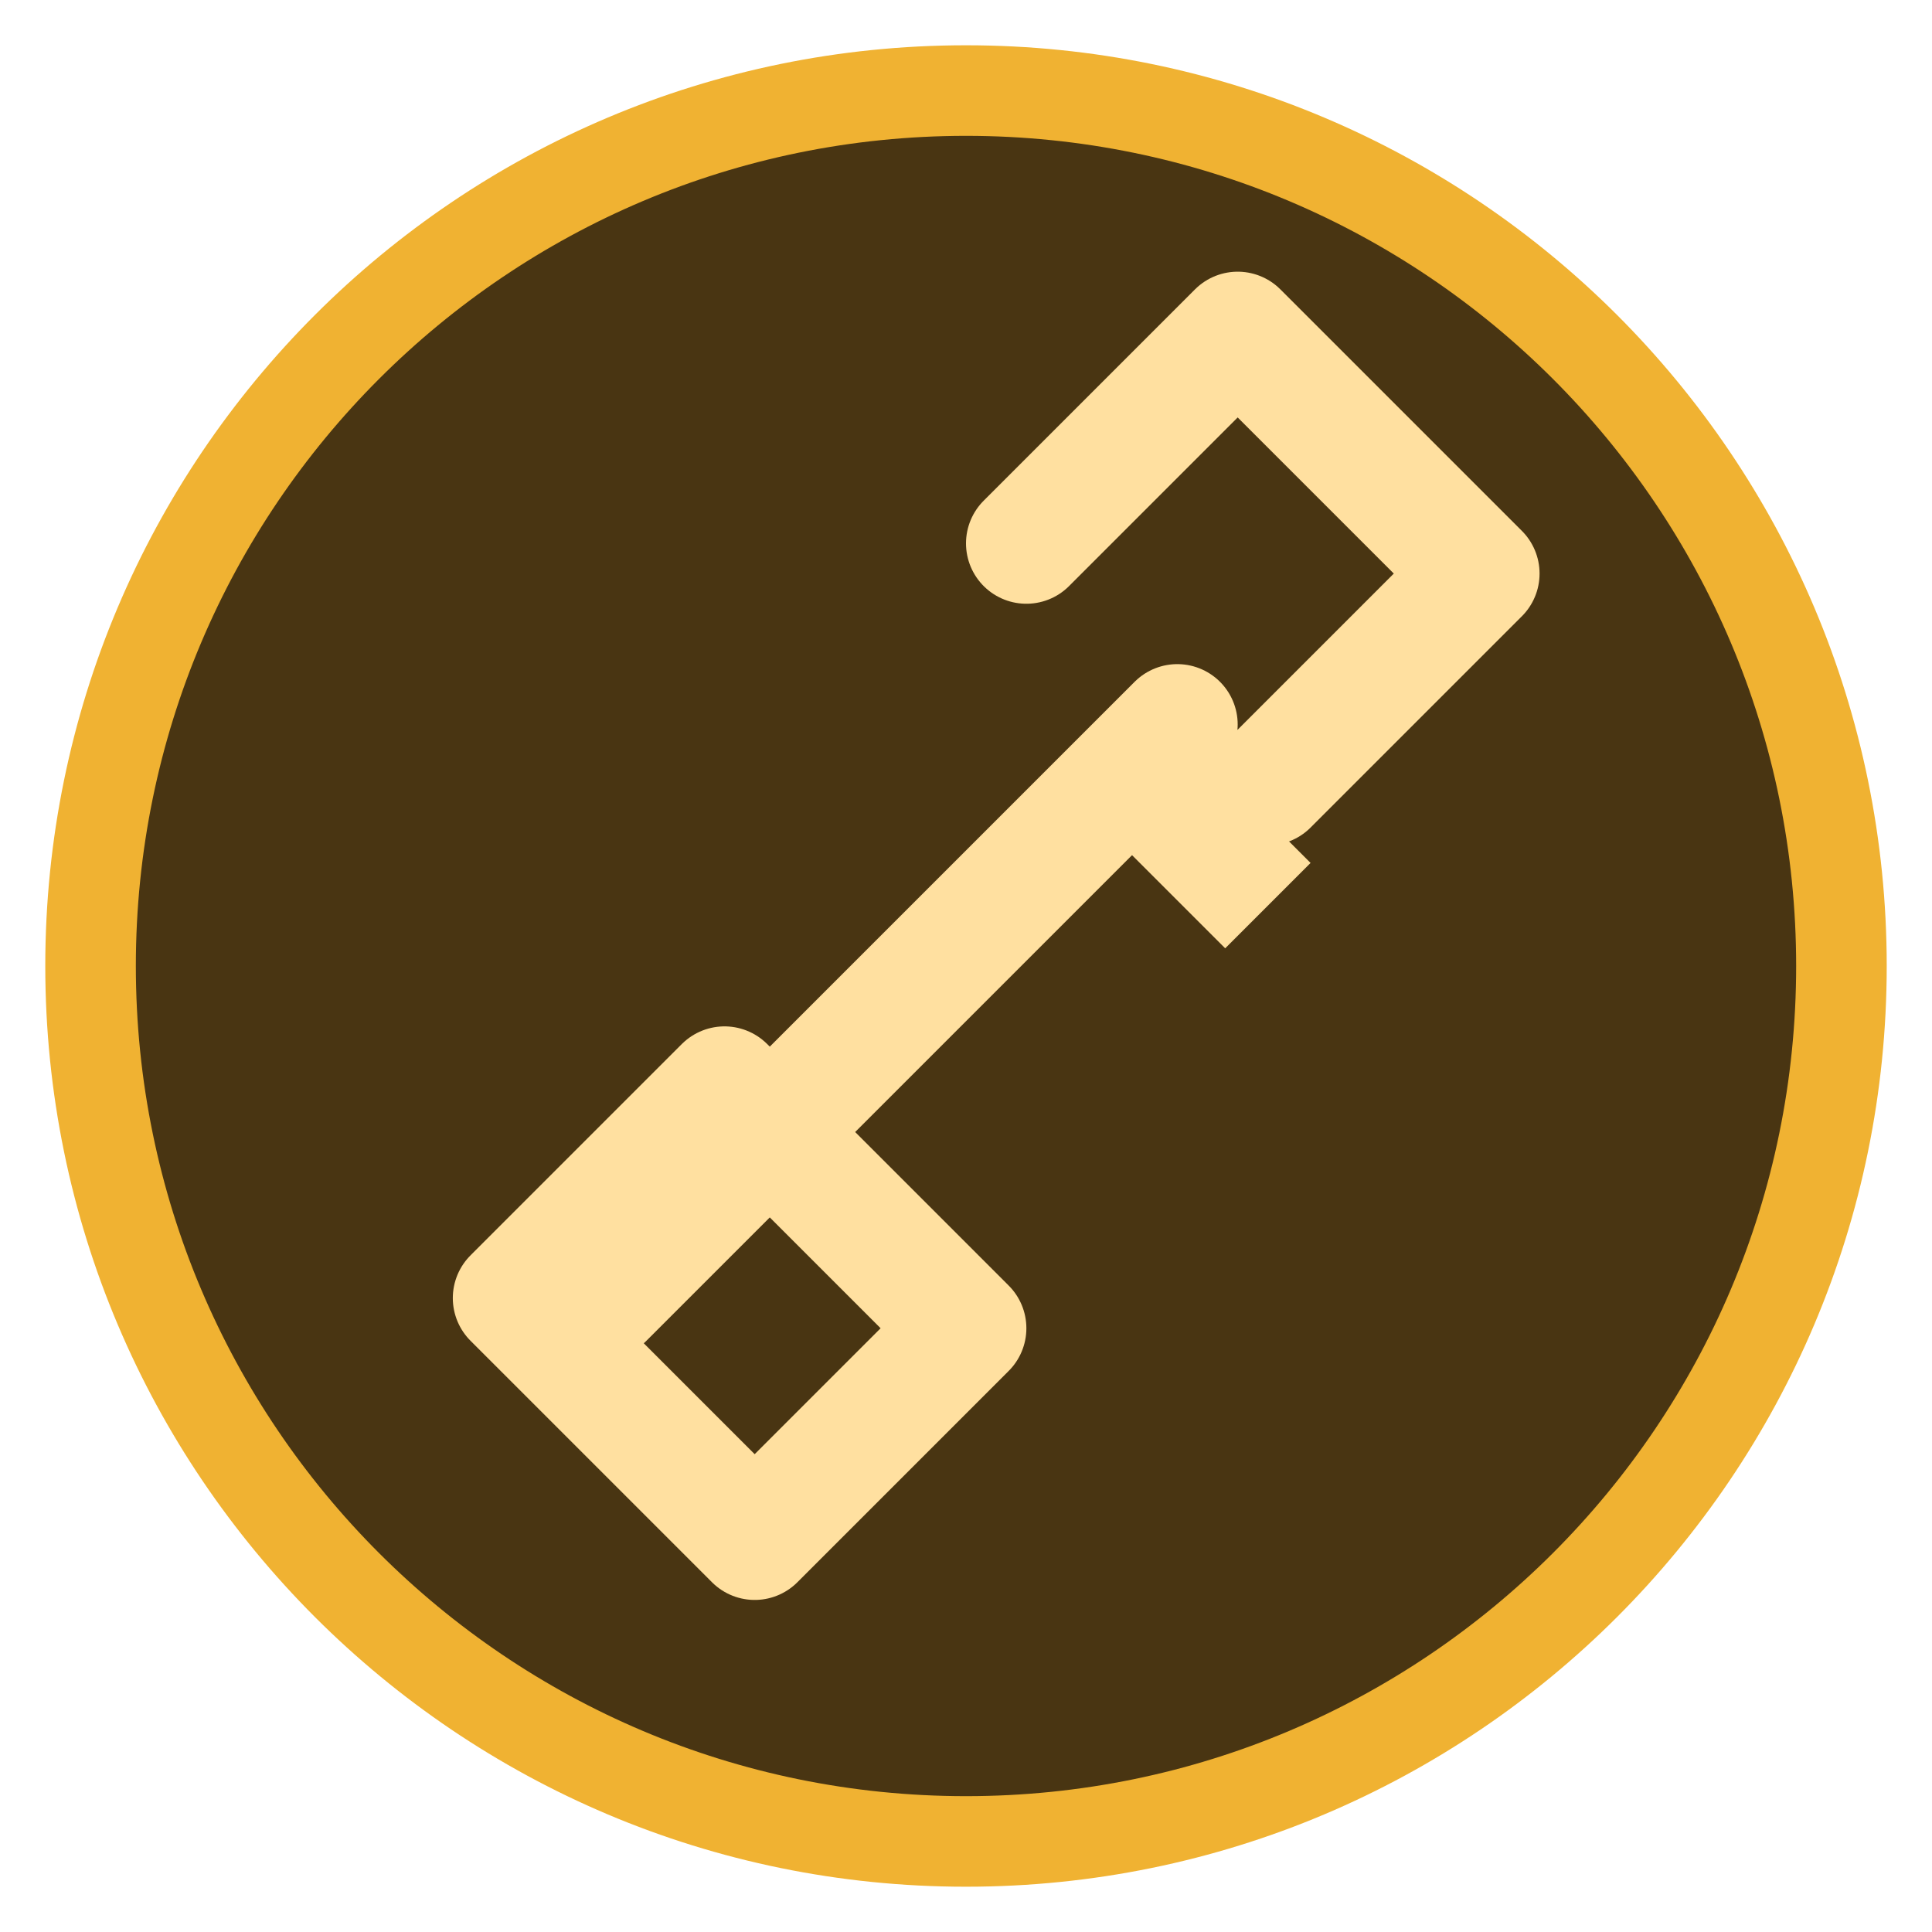
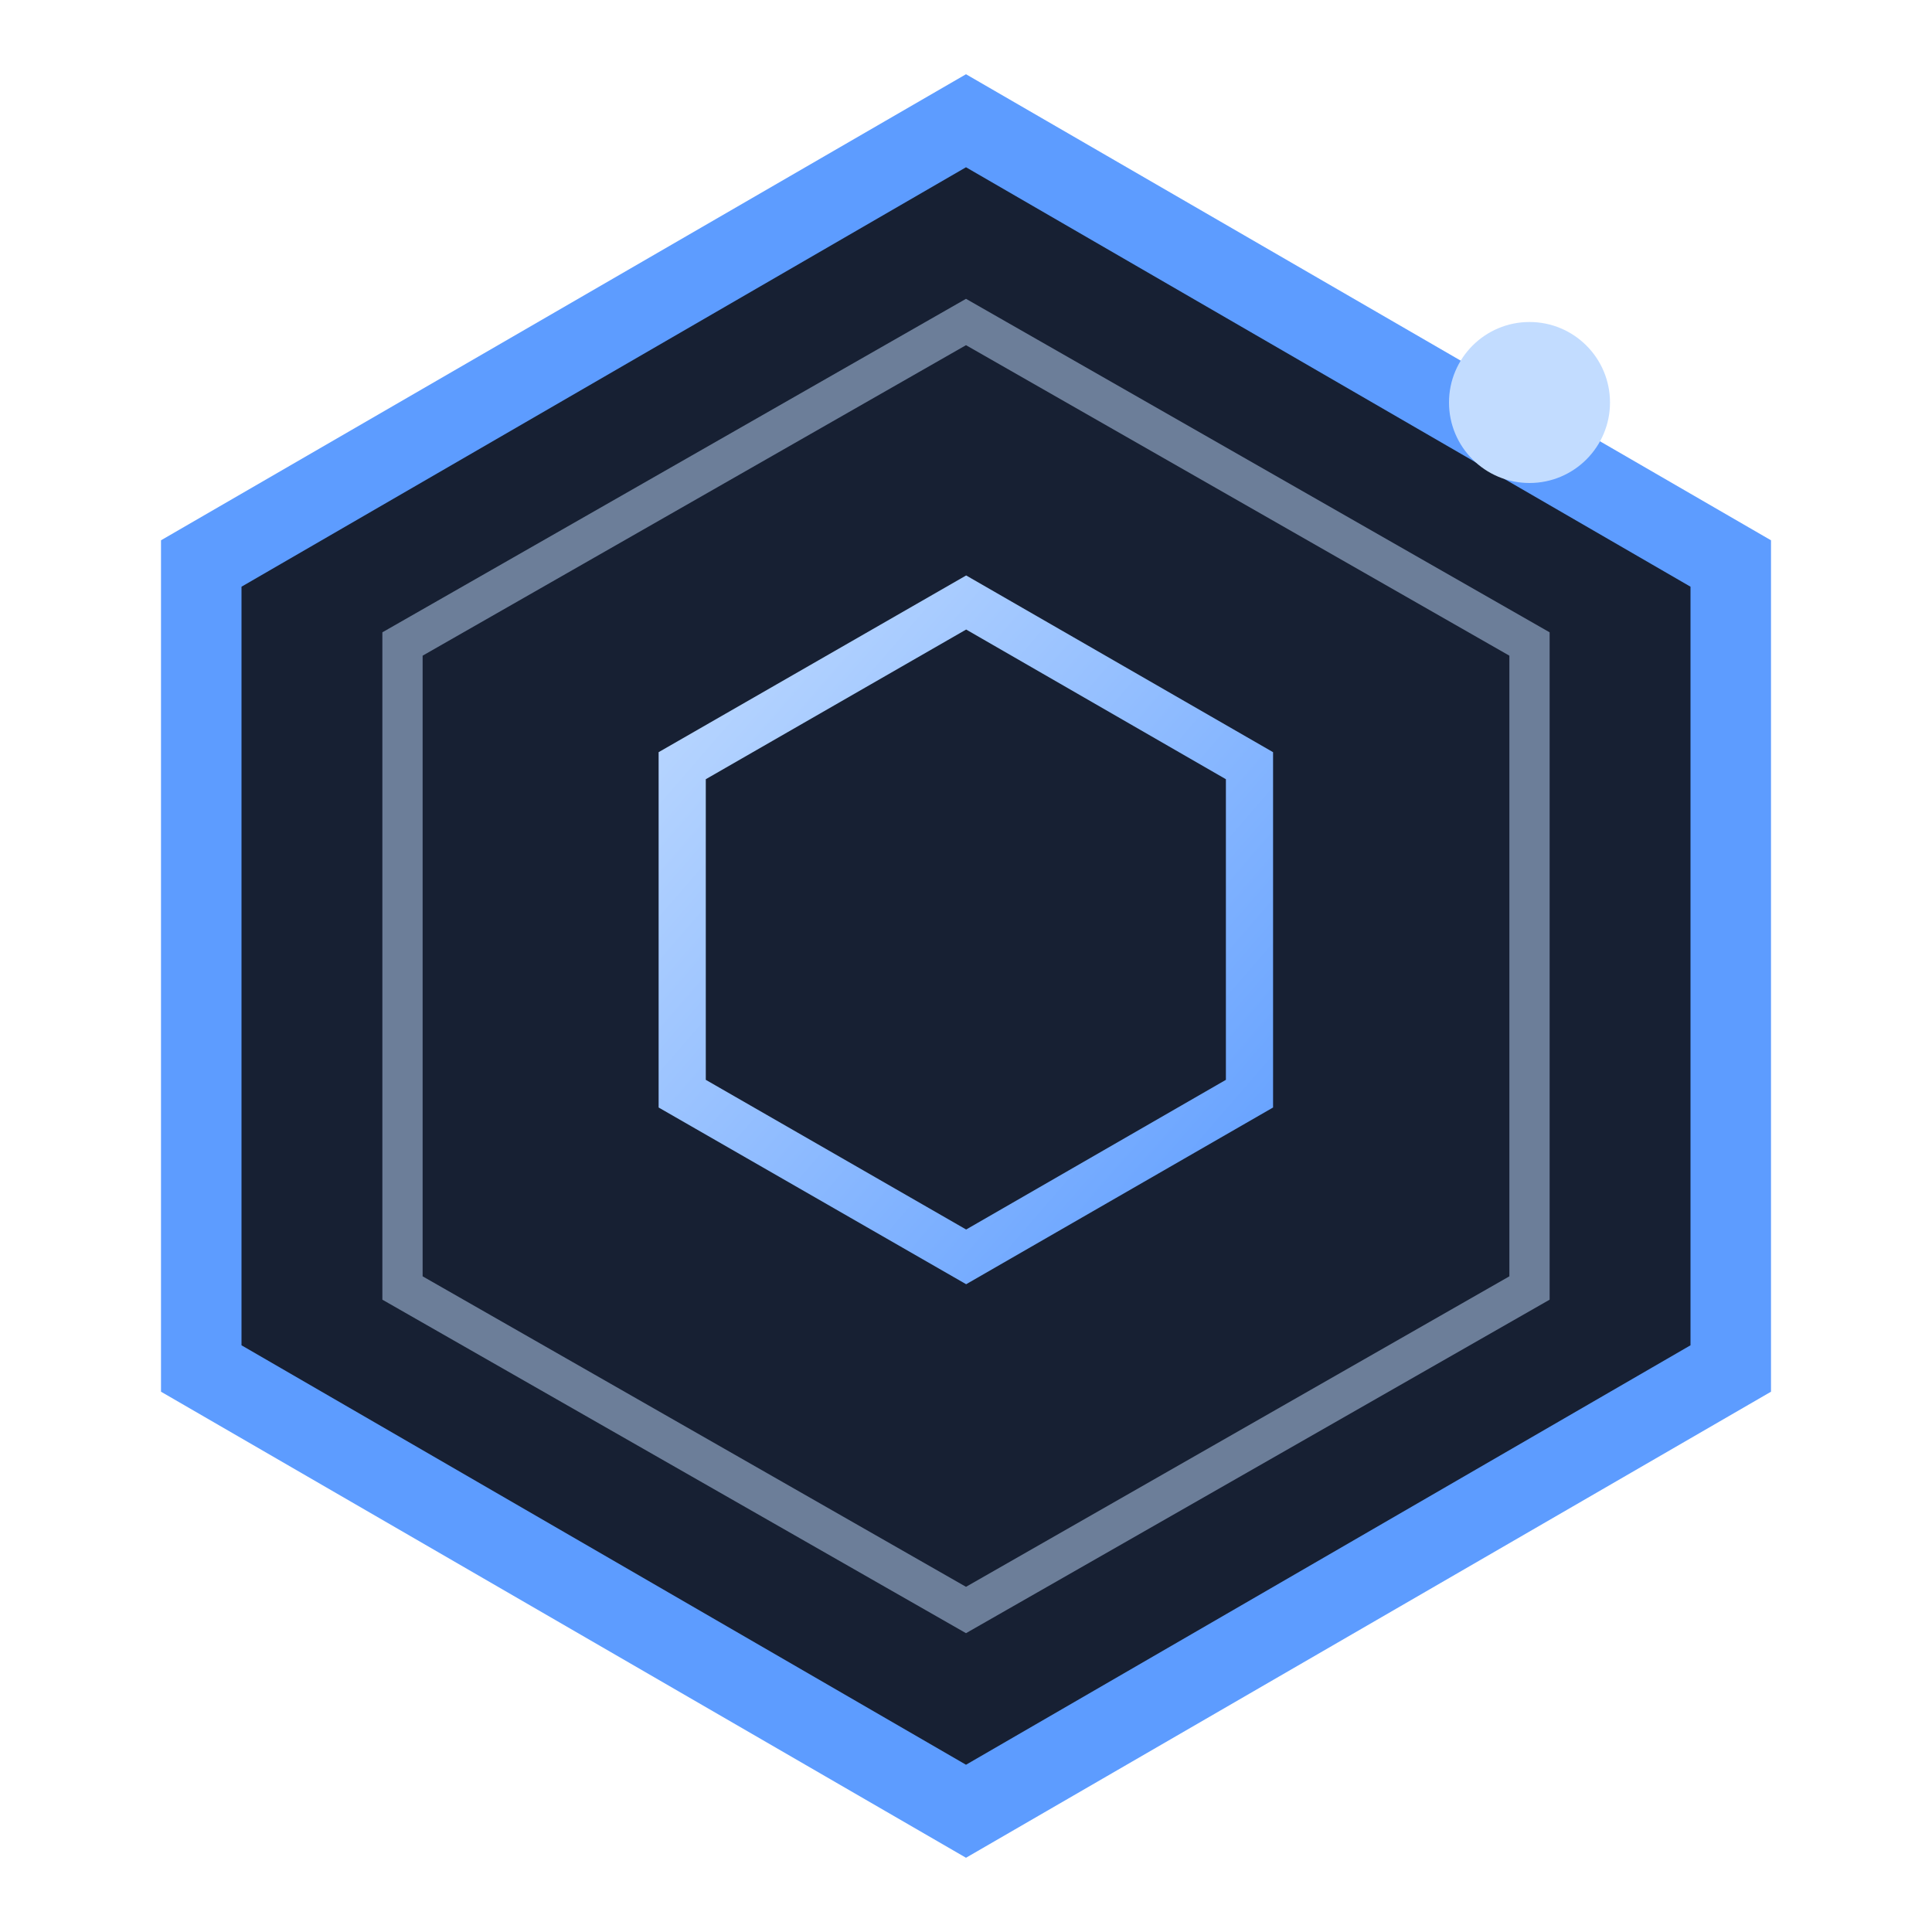
- <svg xmlns="http://www.w3.org/2000/svg" viewBox="0 0 64 64">
-   <circle cx="32" cy="32" r="29" fill="#493512" stroke="#f0b232" stroke-width="3" />
-   <path d="m20 43 19-19m-5-6 7-7 8 8-7 7m-25 17 8 8 7-7-8-8Z" fill="none" stroke="#ffe0a0" stroke-width="4" stroke-linecap="round" stroke-linejoin="round" />
-   <path d="m37 25 5 5" stroke="#ffe0a0" stroke-width="4" />
+ <svg xmlns="http://www.w3.org/2000/svg" viewBox="0 0 48 48">
+   <defs>
+     <linearGradient id="g" x1="0" y1="0" x2="1" y2="1">
+       <stop stop-color="#c2dcff" />
+       <stop offset="1" stop-color="#5d9cff" />
+     </linearGradient>
+   </defs>
+   <path d="M24 3 43 14v20L24 45 5 34V14z" fill="#172033" stroke="#5d9cff" stroke-width="2" />
+   <path d="M24 8 38 16v16l-14 8-14-8V16z" fill="none" stroke="#c2dcff" stroke-opacity=".5" />
+   <text x="24" y="30" text-anchor="middle" font-family="system-ui,sans-serif" font-size="21" font-weight="700" fill="url(#g)">⬡</text>
+   <circle cx="38" cy="10" r="2" fill="#c2dcff">
+     <animate attributeName="opacity" values=".25;1;.25" dur="2s" repeatCount="indefinite" />
+   </circle>
</svg>
